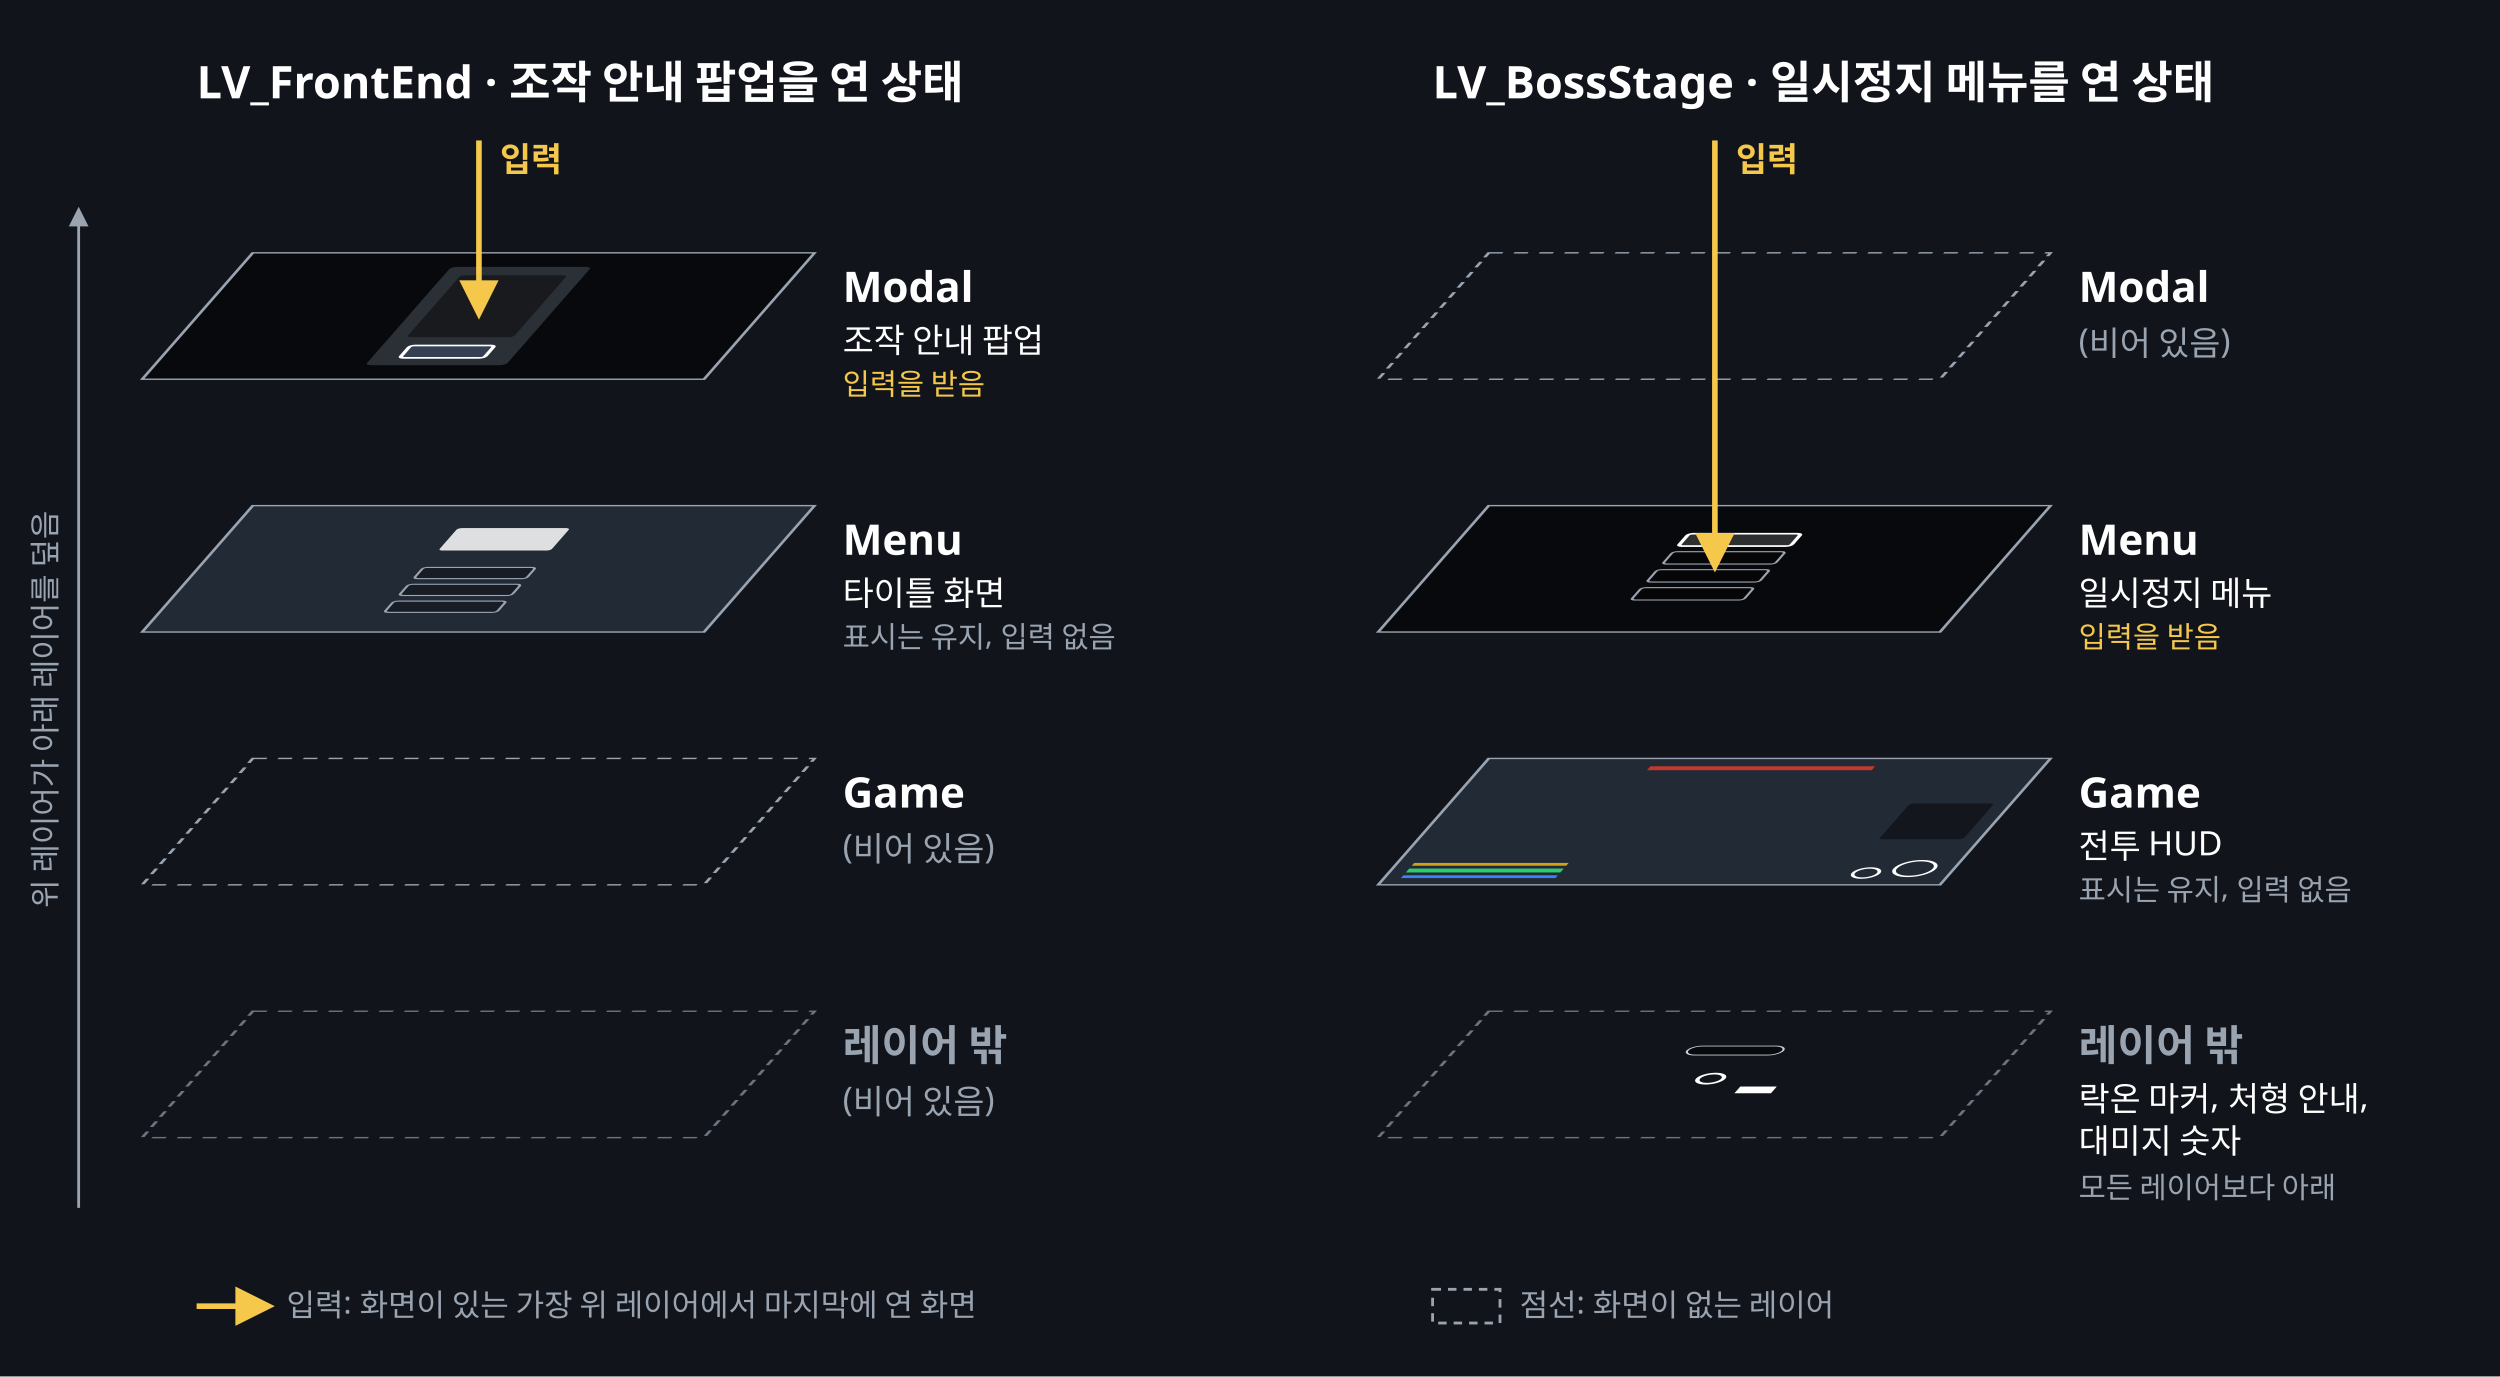
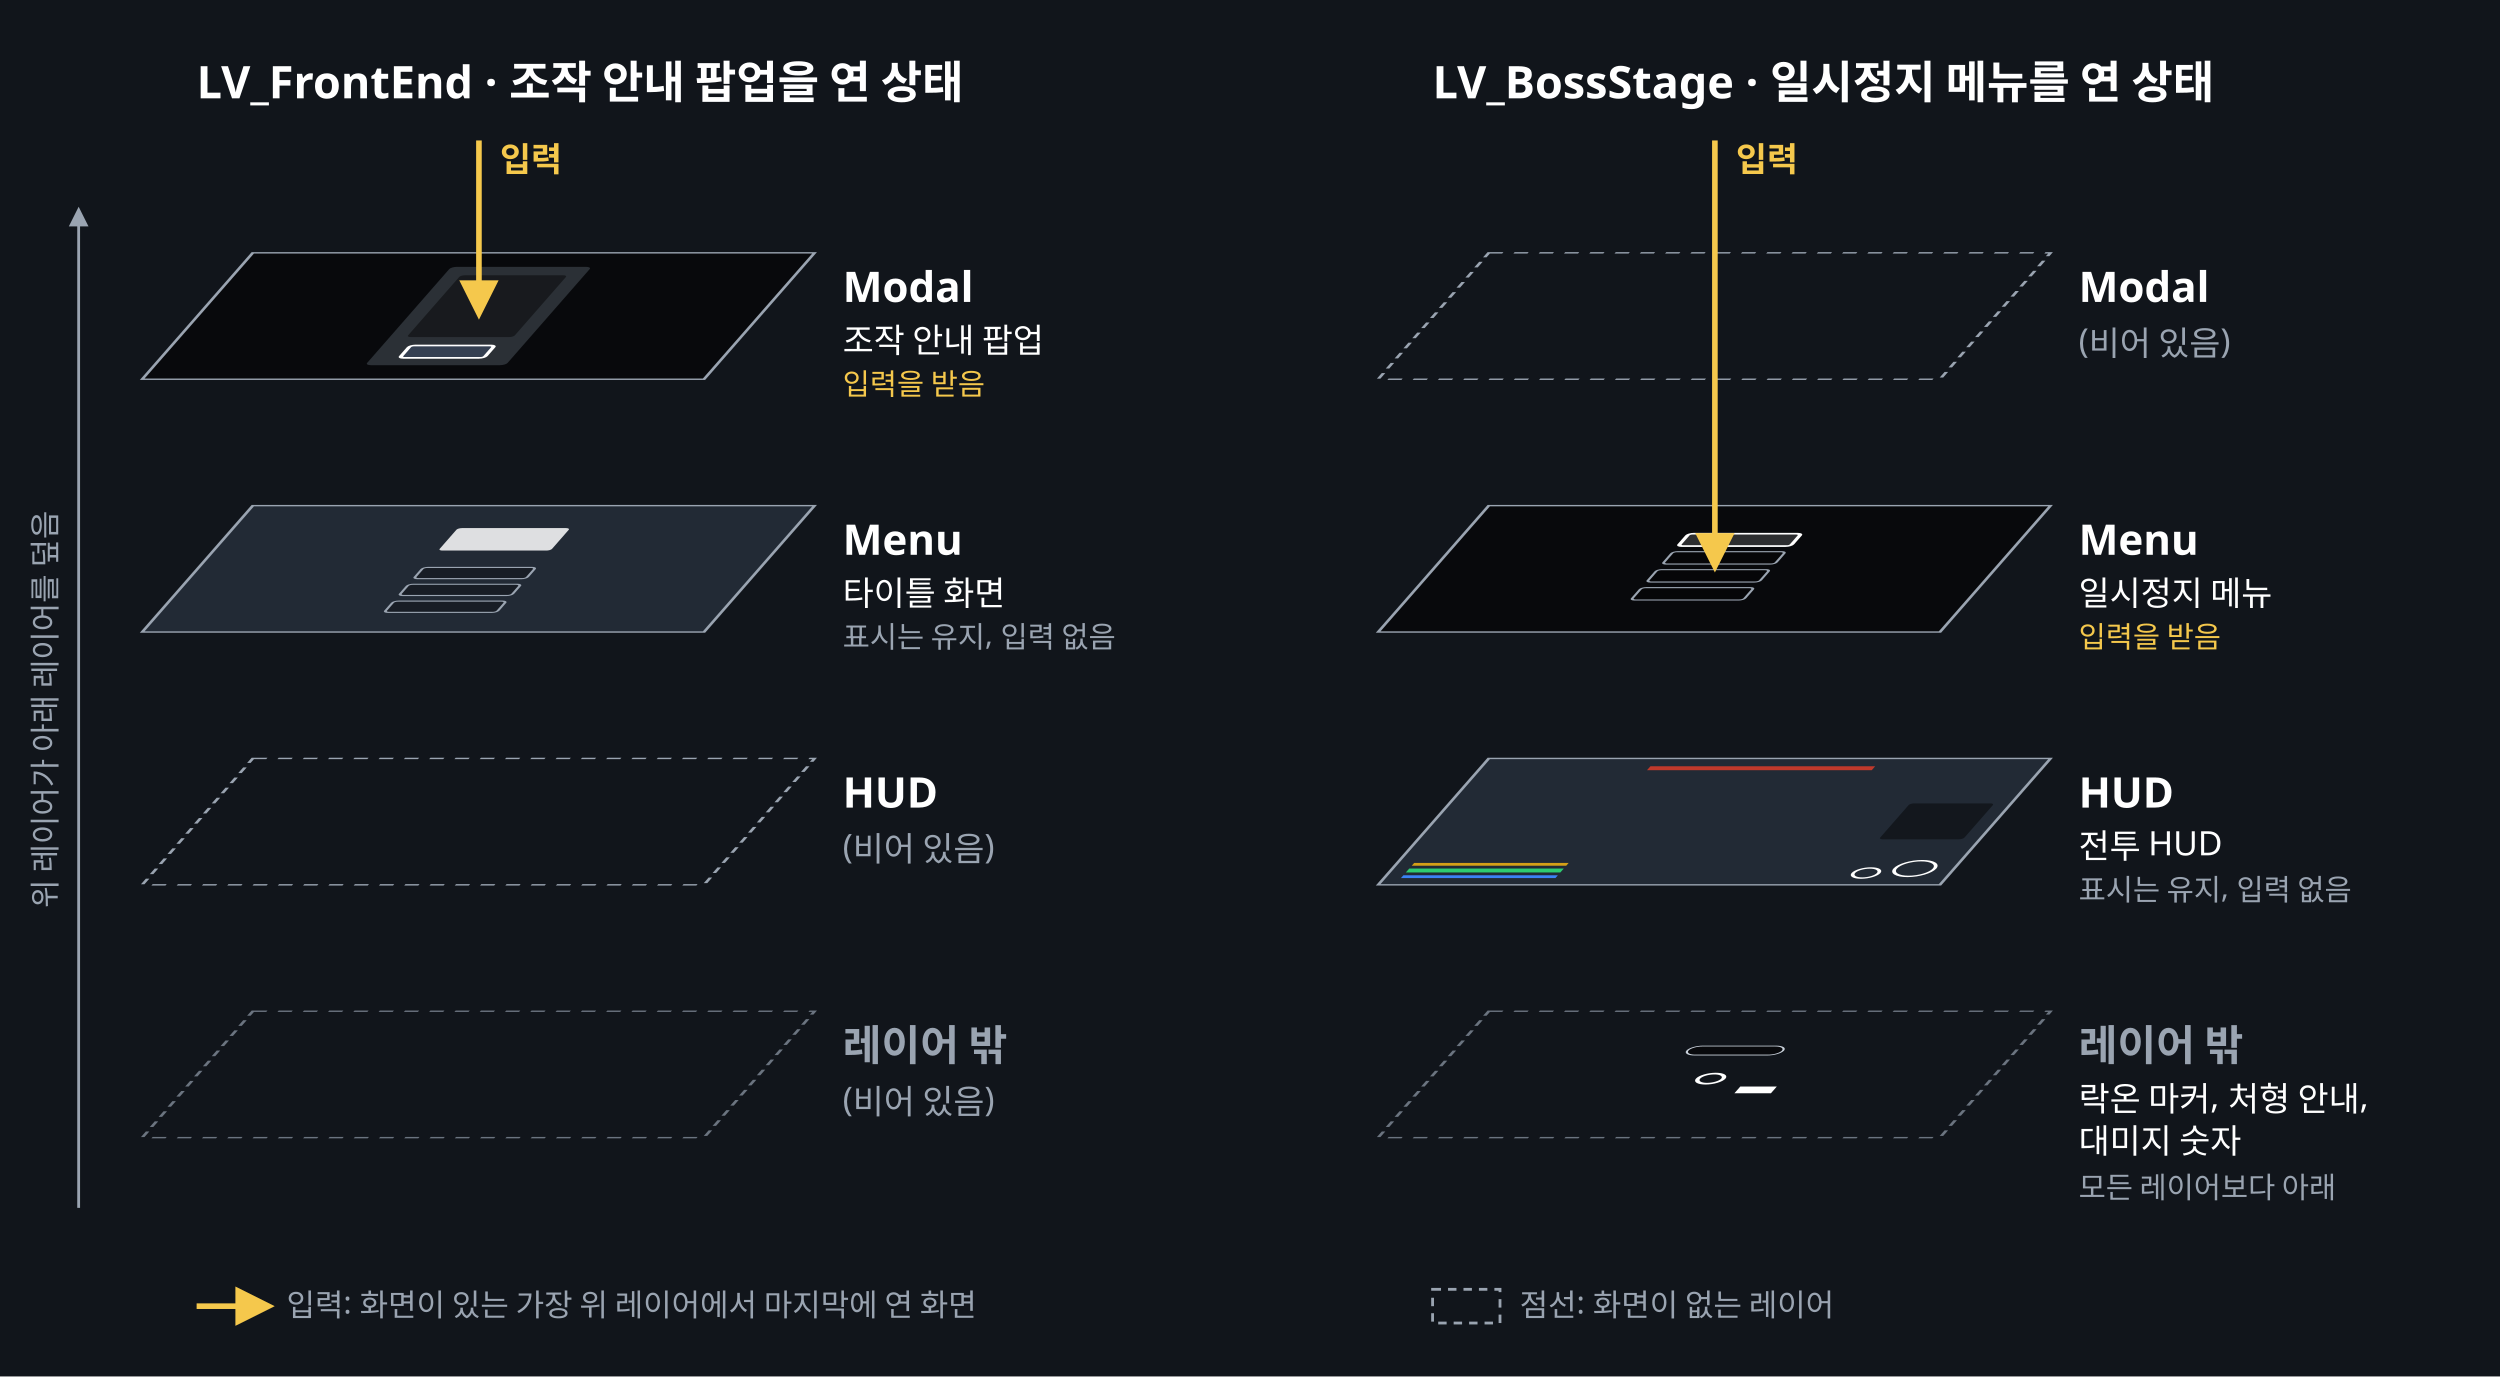
<svg xmlns="http://www.w3.org/2000/svg" width="1780" height="980" viewBox="0 0 1780 980" font-family="'Malgun Gothic', 'Apple SD Gothic Neo', 'Noto Sans KR', sans-serif">
  <defs>
    <marker id="arrowInput" viewBox="0 0 10 10" refX="8" refY="5" markerWidth="7" markerHeight="7" orient="auto">
      <path d="M0 0 L10 5 L0 10 Z" fill="#f5c84c" />
    </marker>
    <marker id="arrowAxis" viewBox="0 0 10 10" refX="8" refY="5" markerWidth="7" markerHeight="7" orient="auto">
      <path d="M0 0 L10 5 L0 10 Z" fill="#9aa4b1" />
    </marker>
  </defs>
  <rect width="1780" height="980" fill="#11151b" />
  <line x1="56" y1="860" x2="56" y2="150" stroke="#9aa4b1" stroke-width="2" marker-end="url(#arrowAxis)" />
  <text x="40" y="505" font-size="22" fill="#9aa4b1" text-anchor="middle" transform="rotate(-90 40 505)">위 레이어가 아래 레이어를 덮음</text>
  <text x="140" y="70" font-size="32" font-weight="700" fill="#FFFFFF">LV_FrontEnd · 조작 안내 팝업을 연 상태</text>
  <g transform="matrix(1 0 -0.35 0.4 180 720)">
    <rect width="400" height="225" fill="none" stroke="#6b7480" stroke-width="2.5" stroke-dasharray="10 8" />
  </g>
  <g transform="matrix(1 0 -0.35 0.4 180 540)">
    <rect width="400" height="225" fill="none" stroke="#9aa4b1" stroke-width="2.5" stroke-dasharray="10 8" />
  </g>
  <g transform="matrix(1 0 -0.35 0.4 180 360)">
    <rect width="400" height="225" fill="#222a35" stroke="#9aa4b1" stroke-width="2.5" />
    <rect x="160" y="40" width="80" height="40" rx="3" fill="#FFFFFF" fill-opacity="0.85" />
    <rect x="160" y="110" width="80" height="20" rx="3" fill="#000000" fill-opacity="0.3" stroke="#9aa4b1" stroke-width="2" />
    <rect x="160" y="140" width="80" height="20" rx="3" fill="#000000" fill-opacity="0.3" stroke="#9aa4b1" stroke-width="2" />
    <rect x="160" y="170" width="80" height="20" rx="3" fill="#000000" fill-opacity="0.3" stroke="#9aa4b1" stroke-width="2" />
  </g>
  <g transform="matrix(1 0 -0.35 0.4 180 180)">
    <rect width="400" height="225" fill="#000000" fill-opacity="0.55" stroke="#9aa4b1" stroke-width="2.5" />
    <rect x="150" y="25" width="100" height="175" rx="4" fill="#2b3036" />
    <rect x="162" y="40" width="76" height="110" rx="3" fill="#000000" fill-opacity="0.45" />
    <rect x="170" y="165" width="60" height="22" rx="3" fill="#354052" stroke="#FFFFFF" stroke-width="3" />
  </g>
  <g fill="#FFFFFF">
    <text x="600" y="215" font-size="30" font-weight="700">Modal</text>
    <text x="600" y="251" font-size="24">조작 안내 팝업</text>
    <text x="600" y="281" font-size="21" fill="#f5c84c">입력을 받음</text>
    <text x="600" y="395" font-size="30" font-weight="700">Menu</text>
    <text x="600" y="431" font-size="24">타이틀 화면</text>
    <text x="600" y="461" font-size="21" fill="#9aa4b1">표시는 유지, 입력 없음</text>
-     <text x="600" y="575" font-size="30" font-weight="700">Game</text>
+     <text x="600" y="575" font-size="30" font-weight="700">HUD</text>
    <text x="600" y="611" font-size="24" fill="#9aa4b1">(비어 있음)</text>
    <text x="600" y="755" font-size="30" font-weight="700" fill="#9aa4b1">레이어 밖</text>
    <text x="600" y="791" font-size="24" fill="#9aa4b1">(비어 있음)</text>
  </g>
  <line x1="341" y1="100" x2="341" y2="222" stroke="#f5c84c" stroke-width="4" marker-end="url(#arrowInput)" />
  <text x="356" y="122" font-size="24" font-weight="700" fill="#f5c84c">입력</text>
  <text x="1020" y="70" font-size="32" font-weight="700" fill="#FFFFFF">LV_BossStage · 일시정지 메뉴를 연 상태</text>
  <g transform="matrix(1 0 -0.35 0.4 1060 720)">
    <rect width="400" height="225" fill="none" stroke="#6b7480" stroke-width="2.5" stroke-dasharray="10 8" />
    <circle cx="200" cy="120" r="9" fill="none" stroke="#FFFFFF" stroke-width="3" />
    <rect x="166" y="62" width="68" height="16" rx="8" fill="#000000" fill-opacity="0.55" stroke="#c9d1db" stroke-width="1.5" />
    <rect x="226" y="134" width="26" height="12" fill="#FFFFFF" />
  </g>
  <g transform="matrix(1 0 -0.35 0.4 1060 540)">
    <rect width="400" height="225" fill="#222a35" stroke="#9aa4b1" stroke-width="2.5" />
    <rect x="120" y="14" width="160" height="7" fill="#c0392b" />
    <rect x="12" y="186" width="110" height="5" fill="#d4a017" />
    <rect x="12" y="196" width="110" height="7" fill="#2ecc71" />
    <rect x="12" y="208" width="110" height="5" fill="#3b82f6" />
    <circle cx="372" cy="196" r="14" fill="none" stroke="#FFFFFF" stroke-width="2.5" />
    <circle cx="340" cy="204" r="9" fill="none" stroke="#FFFFFF" stroke-width="2.5" />
    <rect x="328" y="80" width="60" height="64" rx="3" fill="#000000" fill-opacity="0.45" />
  </g>
  <g transform="matrix(1 0 -0.35 0.4 1060 360)">
    <rect width="400" height="225" fill="#000000" fill-opacity="0.55" stroke="#9aa4b1" stroke-width="2.5" />
    <rect x="160" y="50" width="80" height="22" rx="3" fill="#FFFFFF" fill-opacity="0.15" stroke="#FFFFFF" stroke-width="3" />
    <rect x="160" y="82" width="80" height="22" rx="3" fill="#000000" fill-opacity="0.3" stroke="#9aa4b1" stroke-width="2" />
    <rect x="160" y="114" width="80" height="22" rx="3" fill="#000000" fill-opacity="0.3" stroke="#9aa4b1" stroke-width="2" />
    <rect x="160" y="146" width="80" height="22" rx="3" fill="#000000" fill-opacity="0.3" stroke="#9aa4b1" stroke-width="2" />
  </g>
  <g transform="matrix(1 0 -0.35 0.4 1060 180)">
    <rect width="400" height="225" fill="none" stroke="#9aa4b1" stroke-width="2.5" stroke-dasharray="10 8" />
  </g>
  <g fill="#FFFFFF">
    <text x="1480" y="215" font-size="30" font-weight="700">Modal</text>
    <text x="1480" y="251" font-size="24" fill="#9aa4b1">(비어 있음)</text>
    <text x="1480" y="395" font-size="30" font-weight="700">Menu</text>
    <text x="1480" y="431" font-size="24">일시정지 메뉴</text>
    <text x="1480" y="461" font-size="21" fill="#f5c84c">입력을 받음</text>
-     <text x="1480" y="575" font-size="30" font-weight="700">Game</text>
+     <text x="1480" y="575" font-size="30" font-weight="700">HUD</text>
    <text x="1480" y="611" font-size="24">전투 HUD</text>
    <text x="1480" y="641" font-size="21" fill="#9aa4b1">표시는 유지, 입력 없음</text>
    <text x="1480" y="755" font-size="30" font-weight="700" fill="#9aa4b1">레이어 밖</text>
    <text x="1480" y="791" font-size="24">락온 마커, 처형 안내,</text>
    <text x="1480" y="821" font-size="24">대미지 숫자</text>
    <text x="1480" y="853" font-size="21" fill="#9aa4b1">모든 레이어보다 아래</text>
  </g>
  <line x1="1221" y1="100" x2="1221" y2="402" stroke="#f5c84c" stroke-width="4" marker-end="url(#arrowInput)" />
  <text x="1236" y="122" font-size="24" font-weight="700" fill="#f5c84c">입력</text>
  <g font-size="22" fill="#9aa4b1">
    <line x1="140" y1="930" x2="190" y2="930" stroke="#f5c84c" stroke-width="4" marker-end="url(#arrowInput)" />
    <text x="204" y="937">입력: 화면이 있는 가장 위 레이어에서 마지막에 연 화면</text>
    <rect x="1020" y="918" width="48" height="24" fill="none" stroke="#9aa4b1" stroke-width="2" stroke-dasharray="6 5" />
    <text x="1082" y="937">점선: 화면이 없는 레이어</text>
  </g>
</svg>
